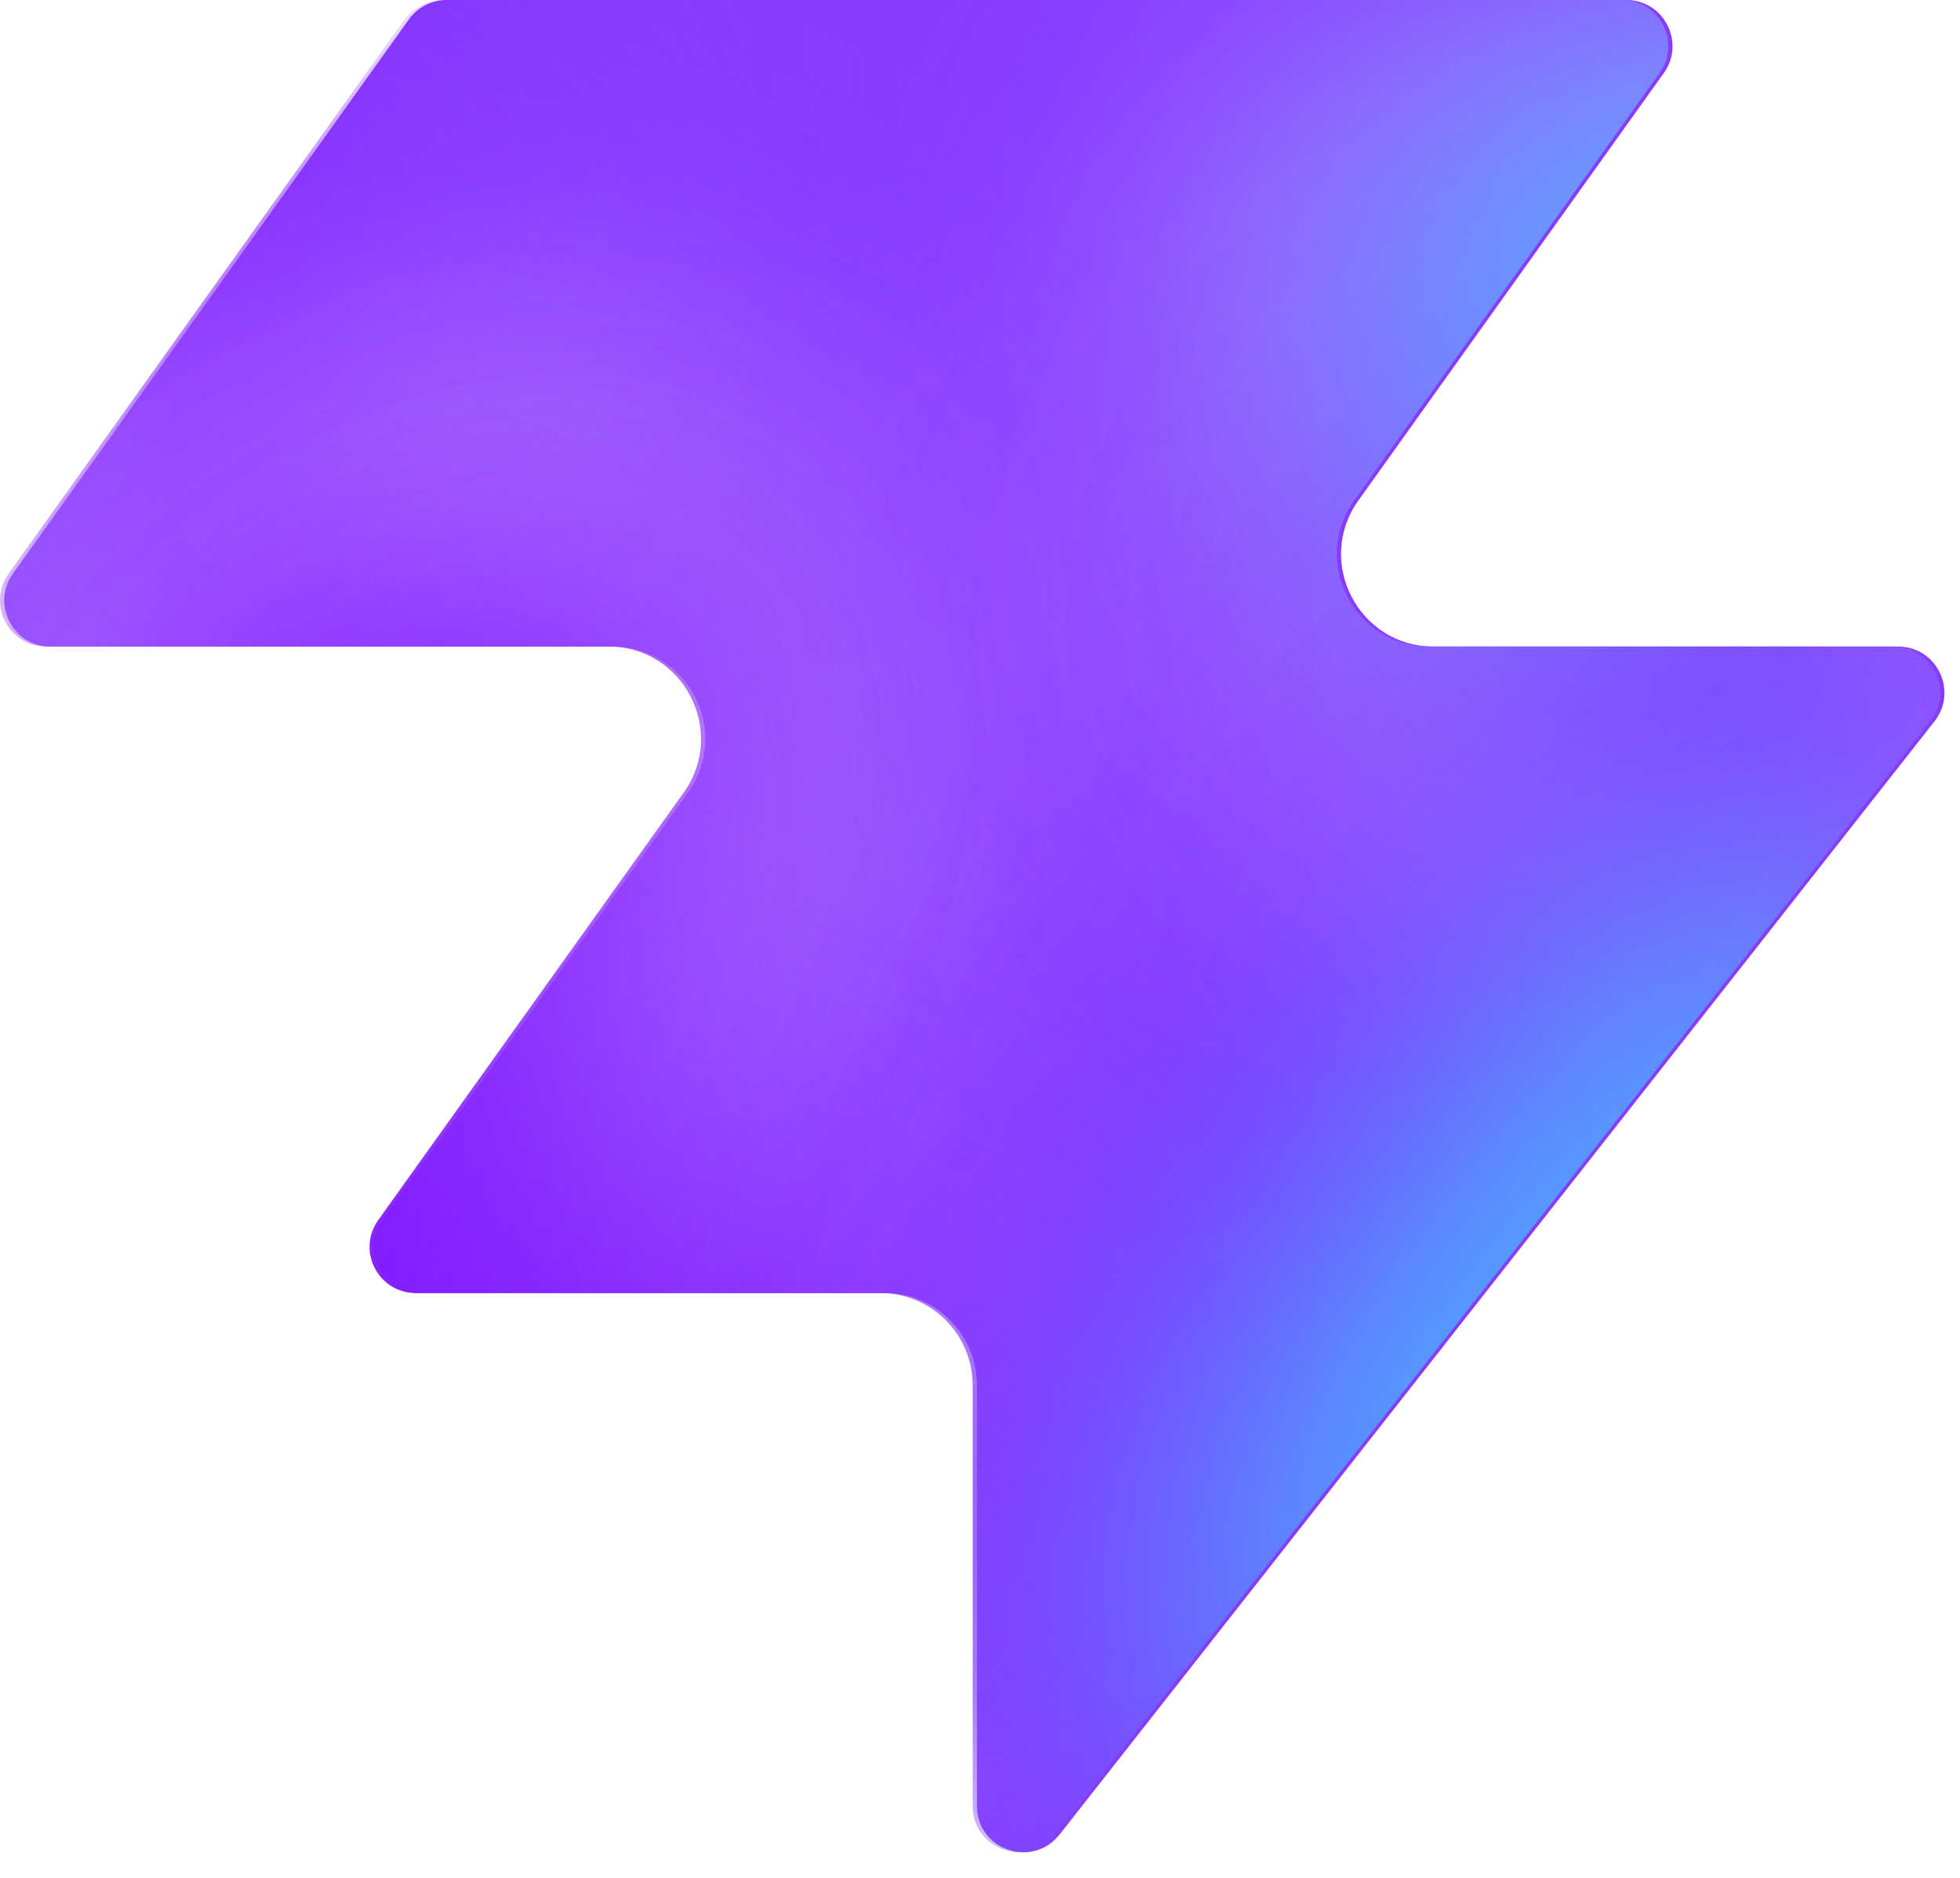
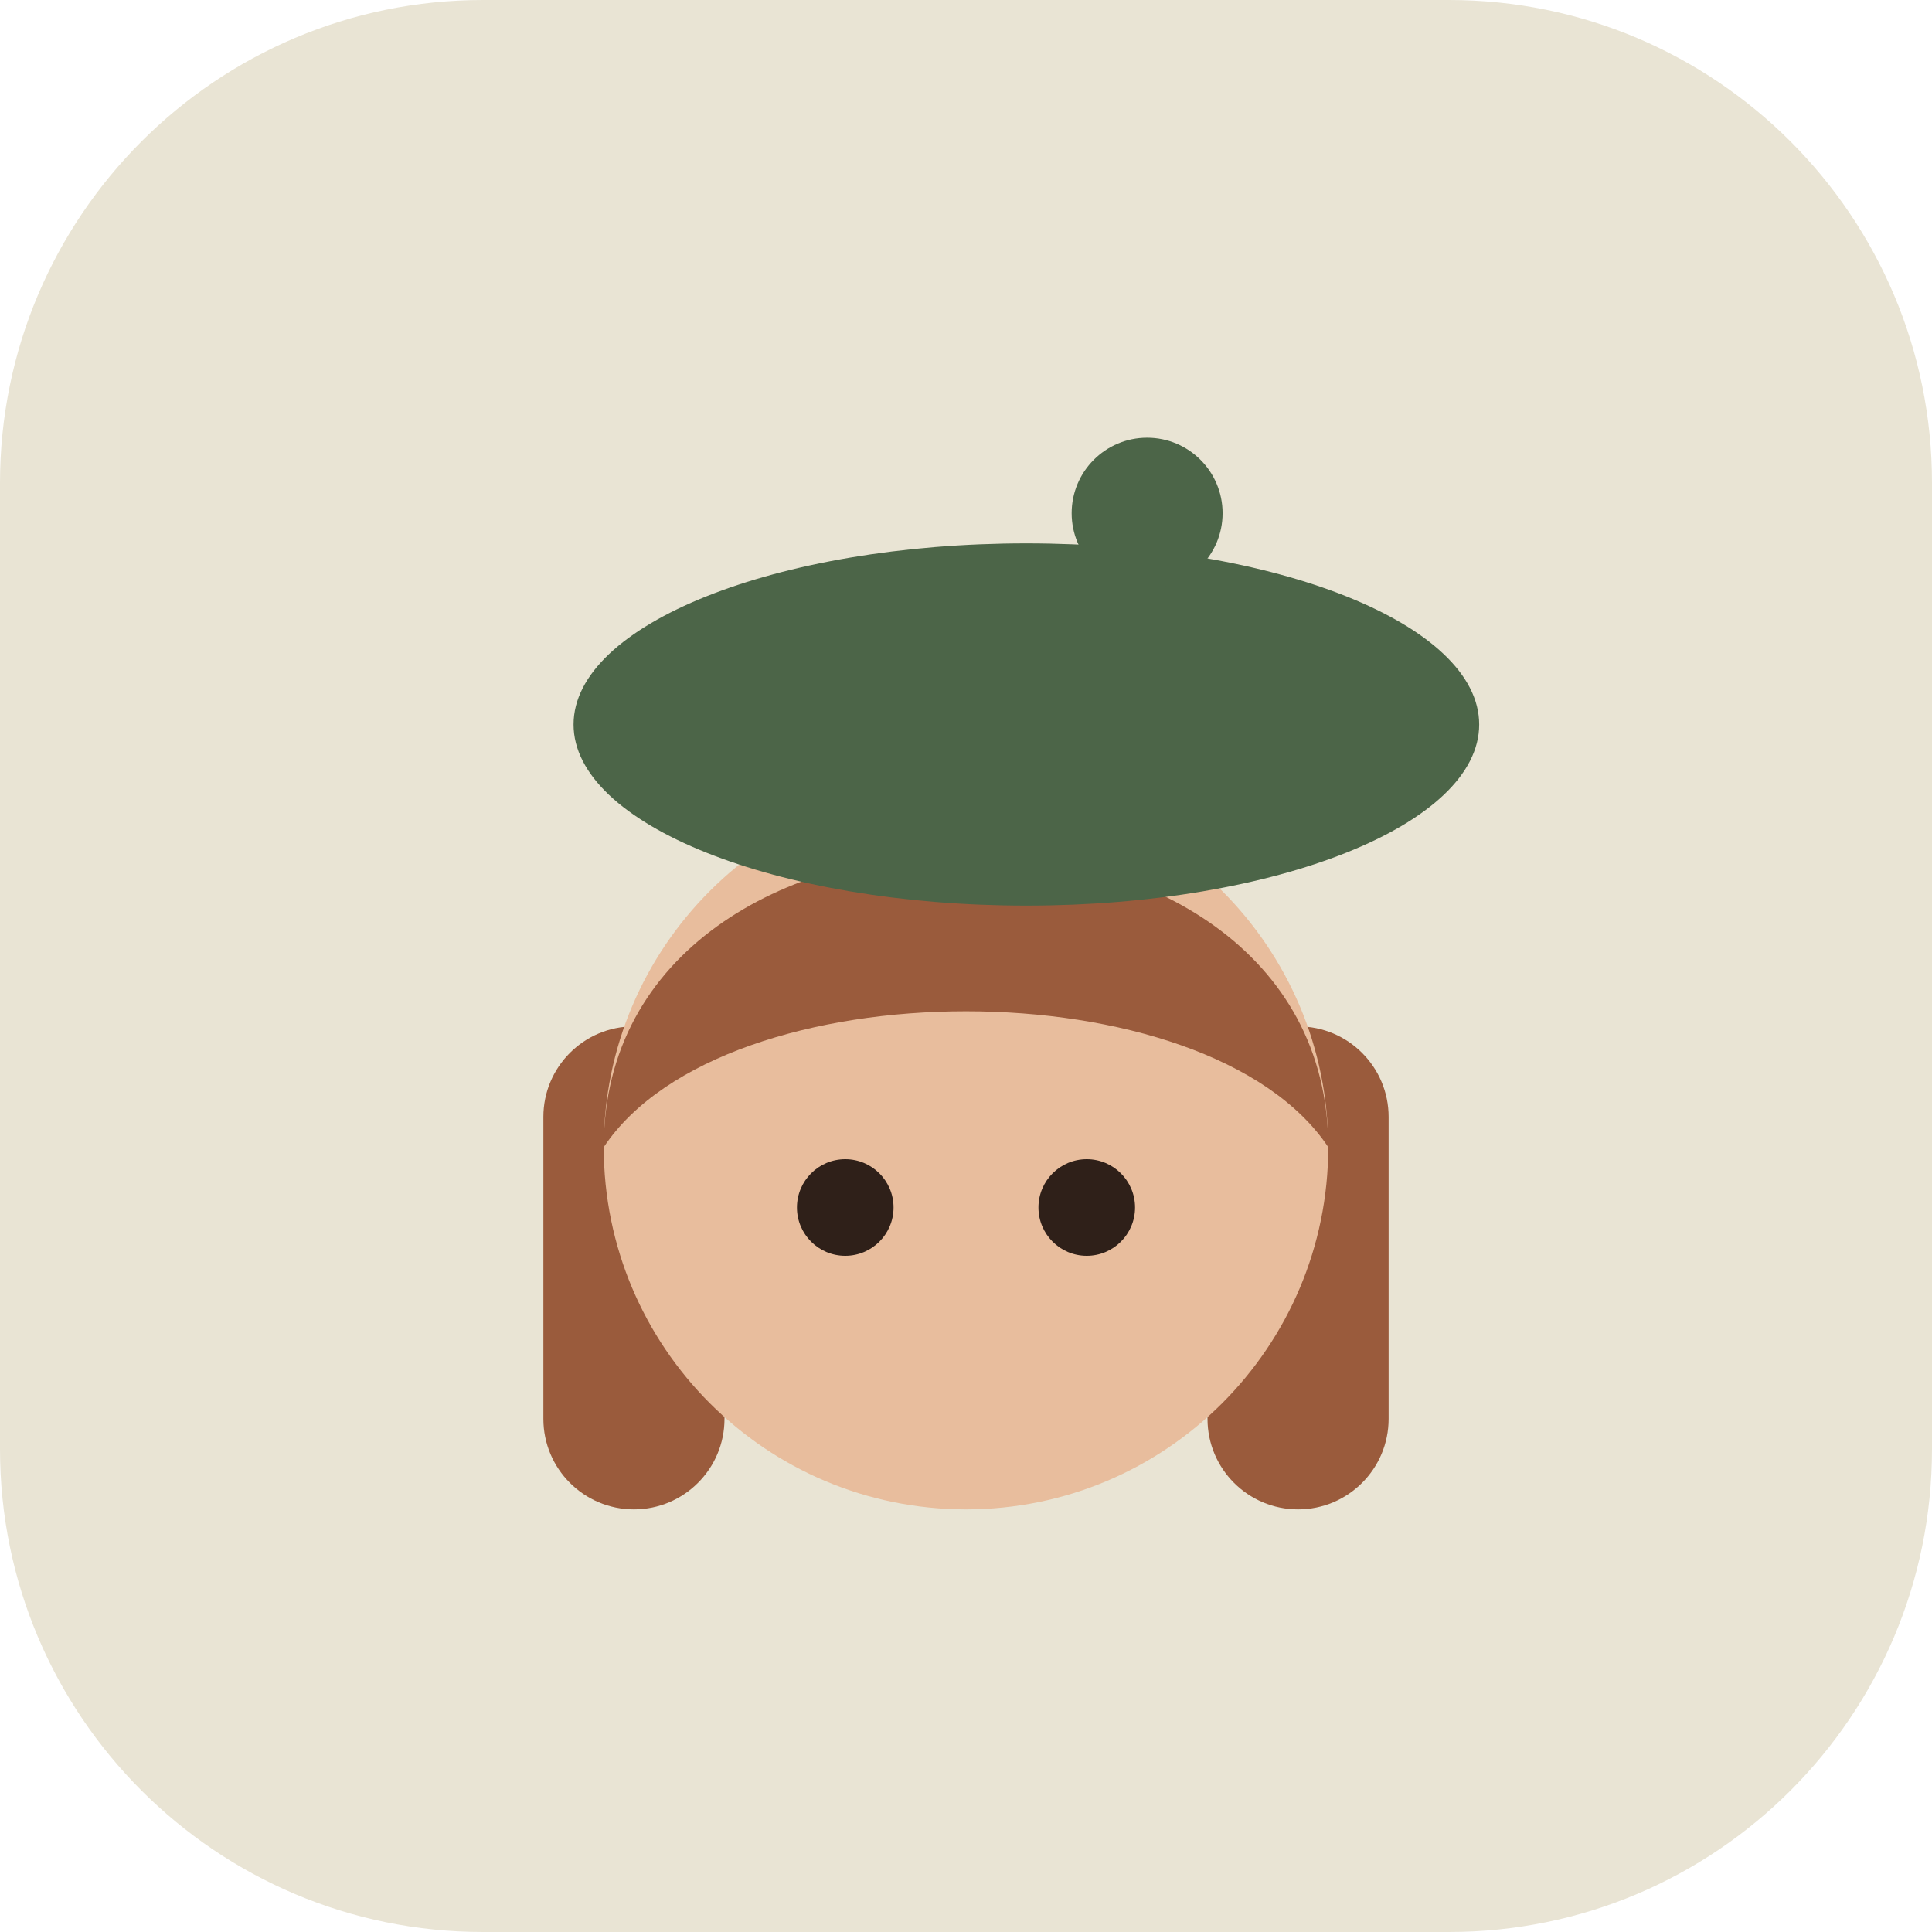
- <svg xmlns="http://www.w3.org/2000/svg" width="48" height="46" fill="none" viewBox="0 0 48 46">
-   <path fill="#863bff" d="M25.946 44.938c-.664.845-2.021.375-2.021-.698V33.937a2.26 2.26 0 0 0-2.262-2.262H10.287c-.92 0-1.456-1.04-.92-1.788l7.48-10.471c1.07-1.497 0-3.578-1.842-3.578H1.237c-.92 0-1.456-1.04-.92-1.788L10.013.474c.214-.297.556-.474.92-.474h28.894c.92 0 1.456 1.04.92 1.788l-7.48 10.471c-1.07 1.498 0 3.579 1.842 3.579h11.377c.943 0 1.473 1.088.89 1.83L25.947 44.94z" style="fill:#863bff;fill:color(display-p3 .525 .23 1);fill-opacity:1" />
-   <mask id="a" width="48" height="46" x="0" y="0" maskUnits="userSpaceOnUse" style="mask-type:alpha">
-     <path fill="#000" d="M25.842 44.938c-.664.844-2.021.375-2.021-.698V33.937a2.26 2.26 0 0 0-2.262-2.262H10.183c-.92 0-1.456-1.04-.92-1.788l7.48-10.471c1.07-1.498 0-3.579-1.842-3.579H1.133c-.92 0-1.456-1.04-.92-1.787L9.91.473c.214-.297.556-.474.92-.474h28.894c.92 0 1.456 1.04.92 1.788l-7.48 10.471c-1.07 1.498 0 3.578 1.842 3.578h11.377c.943 0 1.473 1.088.89 1.832L25.843 44.94z" style="fill:#000;fill-opacity:1" />
-   </mask>
-   <g mask="url(#a)">
-     <g filter="url(#b)">
-       <ellipse cx="5.508" cy="14.704" fill="#ede6ff" rx="5.508" ry="14.704" style="fill:#ede6ff;fill:color(display-p3 .927 .903 1);fill-opacity:1" transform="matrix(.00324 1 1 -.00324 -4.47 31.516)" />
-     </g>
-     <g filter="url(#c)">
-       <ellipse cx="10.399" cy="29.851" fill="#ede6ff" rx="10.399" ry="29.851" style="fill:#ede6ff;fill:color(display-p3 .927 .903 1);fill-opacity:1" transform="matrix(.00324 1 1 -.00324 -39.328 7.883)" />
-     </g>
-     <g filter="url(#d)">
-       <ellipse cx="5.508" cy="30.487" fill="#7e14ff" rx="5.508" ry="30.487" style="fill:#7e14ff;fill:color(display-p3 .492 .077 1);fill-opacity:1" transform="rotate(89.814 -25.913 -14.639)scale(1 -1)" />
-     </g>
-     <g filter="url(#e)">
-       <ellipse cx="5.508" cy="30.599" fill="#7e14ff" rx="5.508" ry="30.599" style="fill:#7e14ff;fill:color(display-p3 .492 .077 1);fill-opacity:1" transform="rotate(89.814 -32.644 -3.334)scale(1 -1)" />
-     </g>
-     <g filter="url(#f)">
-       <ellipse cx="5.508" cy="30.599" fill="#7e14ff" rx="5.508" ry="30.599" style="fill:#7e14ff;fill:color(display-p3 .492 .077 1);fill-opacity:1" transform="matrix(.00324 1 1 -.00324 -34.34 30.47)" />
-     </g>
-     <g filter="url(#g)">
-       <ellipse cx="14.072" cy="22.078" fill="#ede6ff" rx="14.072" ry="22.078" style="fill:#ede6ff;fill:color(display-p3 .927 .903 1);fill-opacity:1" transform="rotate(93.35 24.506 48.493)scale(-1 1)" />
-     </g>
-     <g filter="url(#h)">
-       <ellipse cx="3.47" cy="21.501" fill="#7e14ff" rx="3.47" ry="21.501" style="fill:#7e14ff;fill:color(display-p3 .492 .077 1);fill-opacity:1" transform="rotate(89.009 28.708 47.59)scale(-1 1)" />
-     </g>
-     <g filter="url(#i)">
-       <ellipse cx="3.47" cy="21.501" fill="#7e14ff" rx="3.47" ry="21.501" style="fill:#7e14ff;fill:color(display-p3 .492 .077 1);fill-opacity:1" transform="rotate(89.009 28.708 47.59)scale(-1 1)" />
-     </g>
-     <g filter="url(#j)">
-       <ellipse cx=".387" cy="8.972" fill="#7e14ff" rx="4.407" ry="29.108" style="fill:#7e14ff;fill:color(display-p3 .492 .077 1);fill-opacity:1" transform="rotate(39.51 .387 8.972)" />
-     </g>
-     <g filter="url(#k)">
-       <ellipse cx="47.523" cy="-6.092" fill="#7e14ff" rx="4.407" ry="29.108" style="fill:#7e14ff;fill:color(display-p3 .492 .077 1);fill-opacity:1" transform="rotate(37.892 47.523 -6.092)" />
-     </g>
-     <g filter="url(#l)">
-       <ellipse cx="41.412" cy="6.333" fill="#47bfff" rx="5.971" ry="9.665" style="fill:#47bfff;fill:color(display-p3 .28 .748 1);fill-opacity:1" transform="rotate(37.892 41.412 6.333)" />
-     </g>
-     <g filter="url(#m)">
-       <ellipse cx="-1.879" cy="38.332" fill="#7e14ff" rx="4.407" ry="29.108" style="fill:#7e14ff;fill:color(display-p3 .492 .077 1);fill-opacity:1" transform="rotate(37.892 -1.88 38.332)" />
-     </g>
-     <g filter="url(#n)">
-       <ellipse cx="-1.879" cy="38.332" fill="#7e14ff" rx="4.407" ry="29.108" style="fill:#7e14ff;fill:color(display-p3 .492 .077 1);fill-opacity:1" transform="rotate(37.892 -1.88 38.332)" />
-     </g>
-     <g filter="url(#o)">
-       <ellipse cx="35.651" cy="29.907" fill="#7e14ff" rx="4.407" ry="29.108" style="fill:#7e14ff;fill:color(display-p3 .492 .077 1);fill-opacity:1" transform="rotate(37.892 35.651 29.907)" />
-     </g>
-     <g filter="url(#p)">
-       <ellipse cx="38.418" cy="32.4" fill="#47bfff" rx="5.971" ry="15.297" style="fill:#47bfff;fill:color(display-p3 .28 .748 1);fill-opacity:1" transform="rotate(37.892 38.418 32.4)" />
-     </g>
-   </g>
-   <defs>
-     <filter id="b" width="60.045" height="41.654" x="-19.77" y="16.149" color-interpolation-filters="sRGB" filterUnits="userSpaceOnUse">
-       <feFlood flood-opacity="0" result="BackgroundImageFix" />
-       <feBlend in="SourceGraphic" in2="BackgroundImageFix" result="shape" />
-       <feGaussianBlur result="effect1_foregroundBlur_2002_17158" stdDeviation="7.659" />
-     </filter>
-     <filter id="c" width="90.34" height="51.437" x="-54.613" y="-7.533" color-interpolation-filters="sRGB" filterUnits="userSpaceOnUse">
-       <feFlood flood-opacity="0" result="BackgroundImageFix" />
-       <feBlend in="SourceGraphic" in2="BackgroundImageFix" result="shape" />
-       <feGaussianBlur result="effect1_foregroundBlur_2002_17158" stdDeviation="7.659" />
-     </filter>
-     <filter id="d" width="79.355" height="29.4" x="-49.64" y="2.03" color-interpolation-filters="sRGB" filterUnits="userSpaceOnUse">
-       <feFlood flood-opacity="0" result="BackgroundImageFix" />
-       <feBlend in="SourceGraphic" in2="BackgroundImageFix" result="shape" />
-       <feGaussianBlur result="effect1_foregroundBlur_2002_17158" stdDeviation="4.596" />
-     </filter>
-     <filter id="e" width="79.579" height="29.4" x="-45.045" y="20.029" color-interpolation-filters="sRGB" filterUnits="userSpaceOnUse">
-       <feFlood flood-opacity="0" result="BackgroundImageFix" />
-       <feBlend in="SourceGraphic" in2="BackgroundImageFix" result="shape" />
-       <feGaussianBlur result="effect1_foregroundBlur_2002_17158" stdDeviation="4.596" />
-     </filter>
-     <filter id="f" width="79.579" height="29.4" x="-43.513" y="21.178" color-interpolation-filters="sRGB" filterUnits="userSpaceOnUse">
-       <feFlood flood-opacity="0" result="BackgroundImageFix" />
-       <feBlend in="SourceGraphic" in2="BackgroundImageFix" result="shape" />
-       <feGaussianBlur result="effect1_foregroundBlur_2002_17158" stdDeviation="4.596" />
-     </filter>
-     <filter id="g" width="74.749" height="58.852" x="15.756" y="-17.901" color-interpolation-filters="sRGB" filterUnits="userSpaceOnUse">
-       <feFlood flood-opacity="0" result="BackgroundImageFix" />
-       <feBlend in="SourceGraphic" in2="BackgroundImageFix" result="shape" />
-       <feGaussianBlur result="effect1_foregroundBlur_2002_17158" stdDeviation="7.659" />
-     </filter>
-     <filter id="h" width="61.377" height="25.362" x="23.548" y="2.284" color-interpolation-filters="sRGB" filterUnits="userSpaceOnUse">
-       <feFlood flood-opacity="0" result="BackgroundImageFix" />
-       <feBlend in="SourceGraphic" in2="BackgroundImageFix" result="shape" />
-       <feGaussianBlur result="effect1_foregroundBlur_2002_17158" stdDeviation="4.596" />
-     </filter>
-     <filter id="i" width="61.377" height="25.362" x="23.548" y="2.284" color-interpolation-filters="sRGB" filterUnits="userSpaceOnUse">
-       <feFlood flood-opacity="0" result="BackgroundImageFix" />
-       <feBlend in="SourceGraphic" in2="BackgroundImageFix" result="shape" />
-       <feGaussianBlur result="effect1_foregroundBlur_2002_17158" stdDeviation="4.596" />
-     </filter>
-     <filter id="j" width="56.045" height="63.649" x="-27.636" y="-22.853" color-interpolation-filters="sRGB" filterUnits="userSpaceOnUse">
-       <feFlood flood-opacity="0" result="BackgroundImageFix" />
-       <feBlend in="SourceGraphic" in2="BackgroundImageFix" result="shape" />
-       <feGaussianBlur result="effect1_foregroundBlur_2002_17158" stdDeviation="4.596" />
-     </filter>
-     <filter id="k" width="54.814" height="64.646" x="20.116" y="-38.415" color-interpolation-filters="sRGB" filterUnits="userSpaceOnUse">
-       <feFlood flood-opacity="0" result="BackgroundImageFix" />
-       <feBlend in="SourceGraphic" in2="BackgroundImageFix" result="shape" />
-       <feGaussianBlur result="effect1_foregroundBlur_2002_17158" stdDeviation="4.596" />
-     </filter>
-     <filter id="l" width="33.541" height="35.313" x="24.641" y="-11.323" color-interpolation-filters="sRGB" filterUnits="userSpaceOnUse">
-       <feFlood flood-opacity="0" result="BackgroundImageFix" />
-       <feBlend in="SourceGraphic" in2="BackgroundImageFix" result="shape" />
-       <feGaussianBlur result="effect1_foregroundBlur_2002_17158" stdDeviation="4.596" />
-     </filter>
-     <filter id="m" width="54.814" height="64.646" x="-29.286" y="6.009" color-interpolation-filters="sRGB" filterUnits="userSpaceOnUse">
-       <feFlood flood-opacity="0" result="BackgroundImageFix" />
-       <feBlend in="SourceGraphic" in2="BackgroundImageFix" result="shape" />
-       <feGaussianBlur result="effect1_foregroundBlur_2002_17158" stdDeviation="4.596" />
-     </filter>
-     <filter id="n" width="54.814" height="64.646" x="-29.286" y="6.009" color-interpolation-filters="sRGB" filterUnits="userSpaceOnUse">
-       <feFlood flood-opacity="0" result="BackgroundImageFix" />
-       <feBlend in="SourceGraphic" in2="BackgroundImageFix" result="shape" />
-       <feGaussianBlur result="effect1_foregroundBlur_2002_17158" stdDeviation="4.596" />
-     </filter>
-     <filter id="o" width="54.814" height="64.646" x="8.244" y="-2.416" color-interpolation-filters="sRGB" filterUnits="userSpaceOnUse">
-       <feFlood flood-opacity="0" result="BackgroundImageFix" />
-       <feBlend in="SourceGraphic" in2="BackgroundImageFix" result="shape" />
-       <feGaussianBlur result="effect1_foregroundBlur_2002_17158" stdDeviation="4.596" />
-     </filter>
-     <filter id="p" width="39.409" height="43.623" x="18.713" y="10.588" color-interpolation-filters="sRGB" filterUnits="userSpaceOnUse">
-       <feFlood flood-opacity="0" result="BackgroundImageFix" />
-       <feBlend in="SourceGraphic" in2="BackgroundImageFix" result="shape" />
-       <feGaussianBlur result="effect1_foregroundBlur_2002_17158" stdDeviation="4.596" />
-     </filter>
-   </defs>
+ <svg xmlns="http://www.w3.org/2000/svg" viewBox="0 0 64 64">
+   <rect width="64" height="64" rx="16" fill="#E9E4D4" />
+   <rect x="18" y="34" width="6" height="16" rx="3" fill="#9A5B3C" />
+   <rect x="40" y="34" width="6" height="16" rx="3" fill="#9A5B3C" />
+   <circle cx="32" cy="38" r="12" fill="#E8BD9D" />
+   <path d="M20 38C20 25 44 25 44 38C40 32 24 32 20 38Z" fill="#9A5B3C" />
+   <ellipse cx="34" cy="24" rx="15" ry="6" fill="#4C6548" />
+   <circle cx="38" cy="17" r="2.5" fill="#4C6548" />
+   <circle cx="28" cy="40" r="1.6" fill="#2F2019" />
+   <circle cx="36" cy="40" r="1.6" fill="#2F2019" />
</svg>
